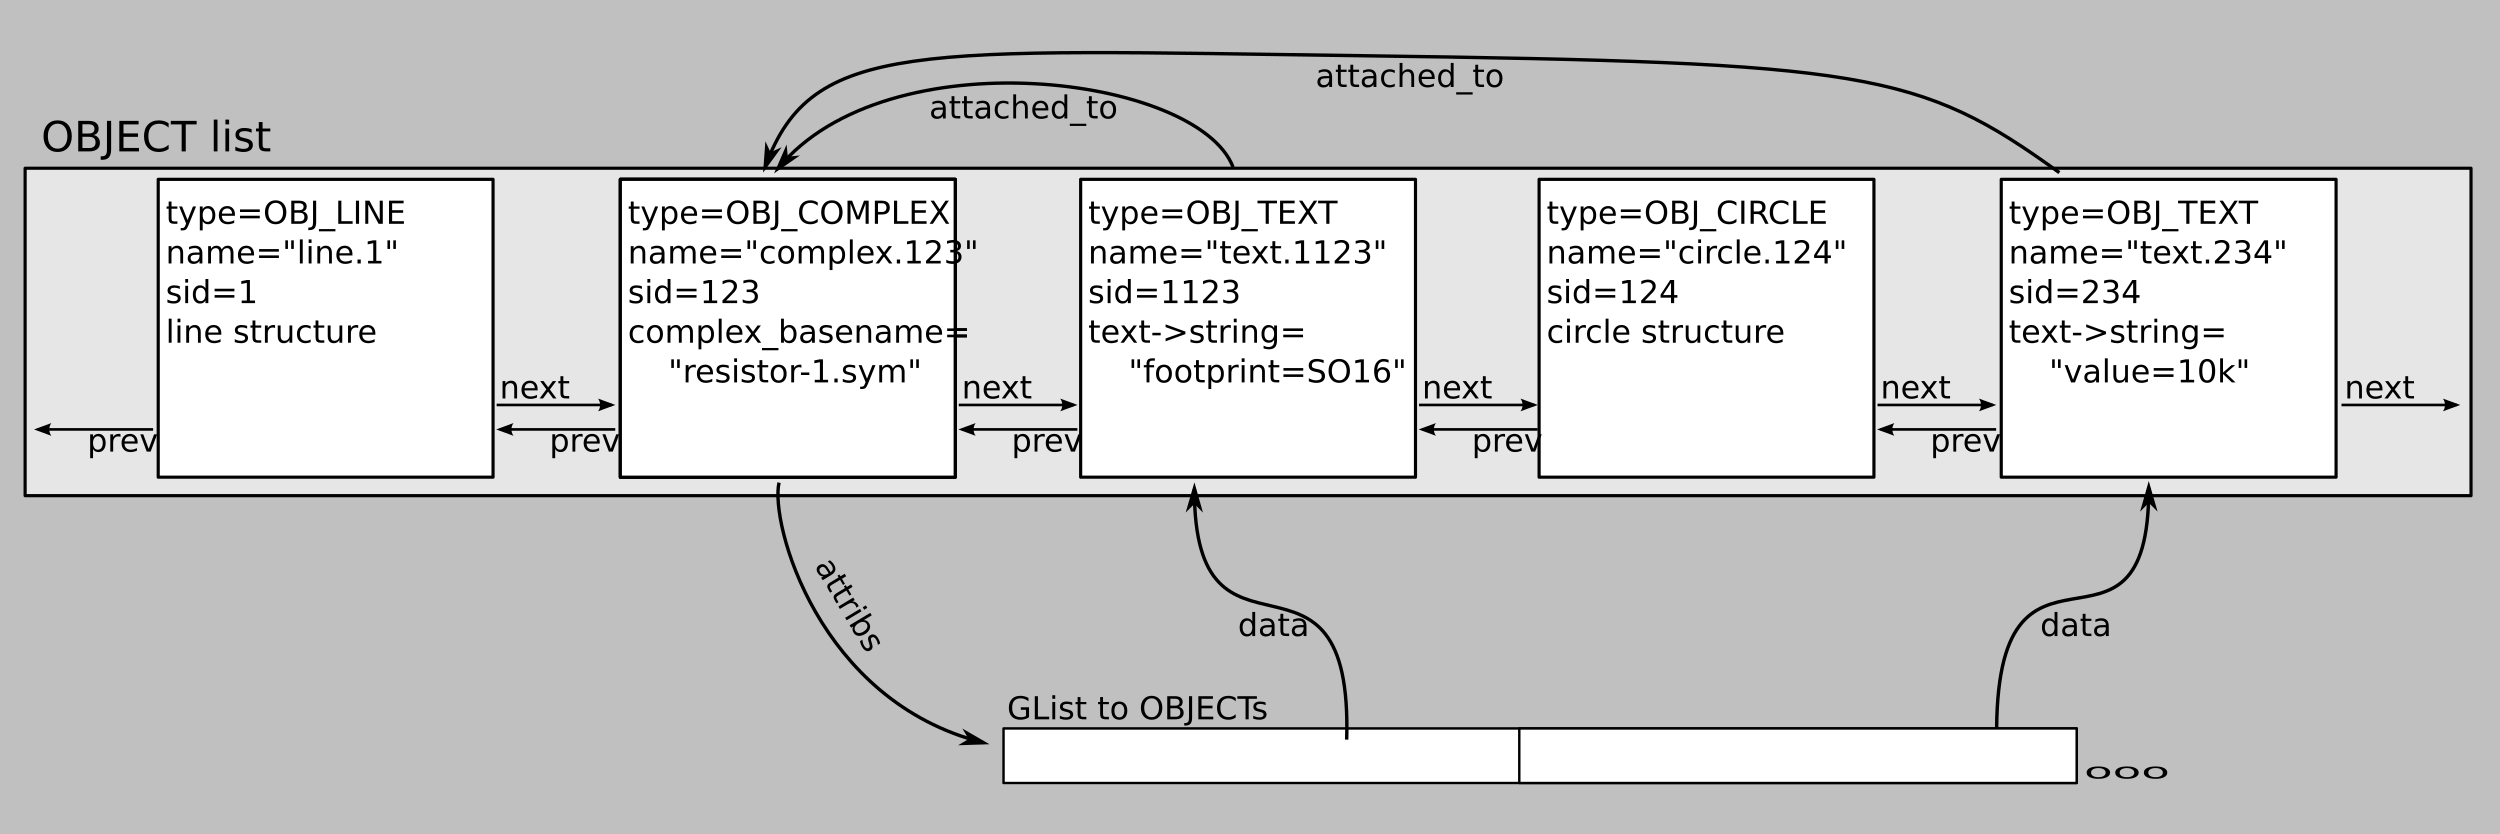
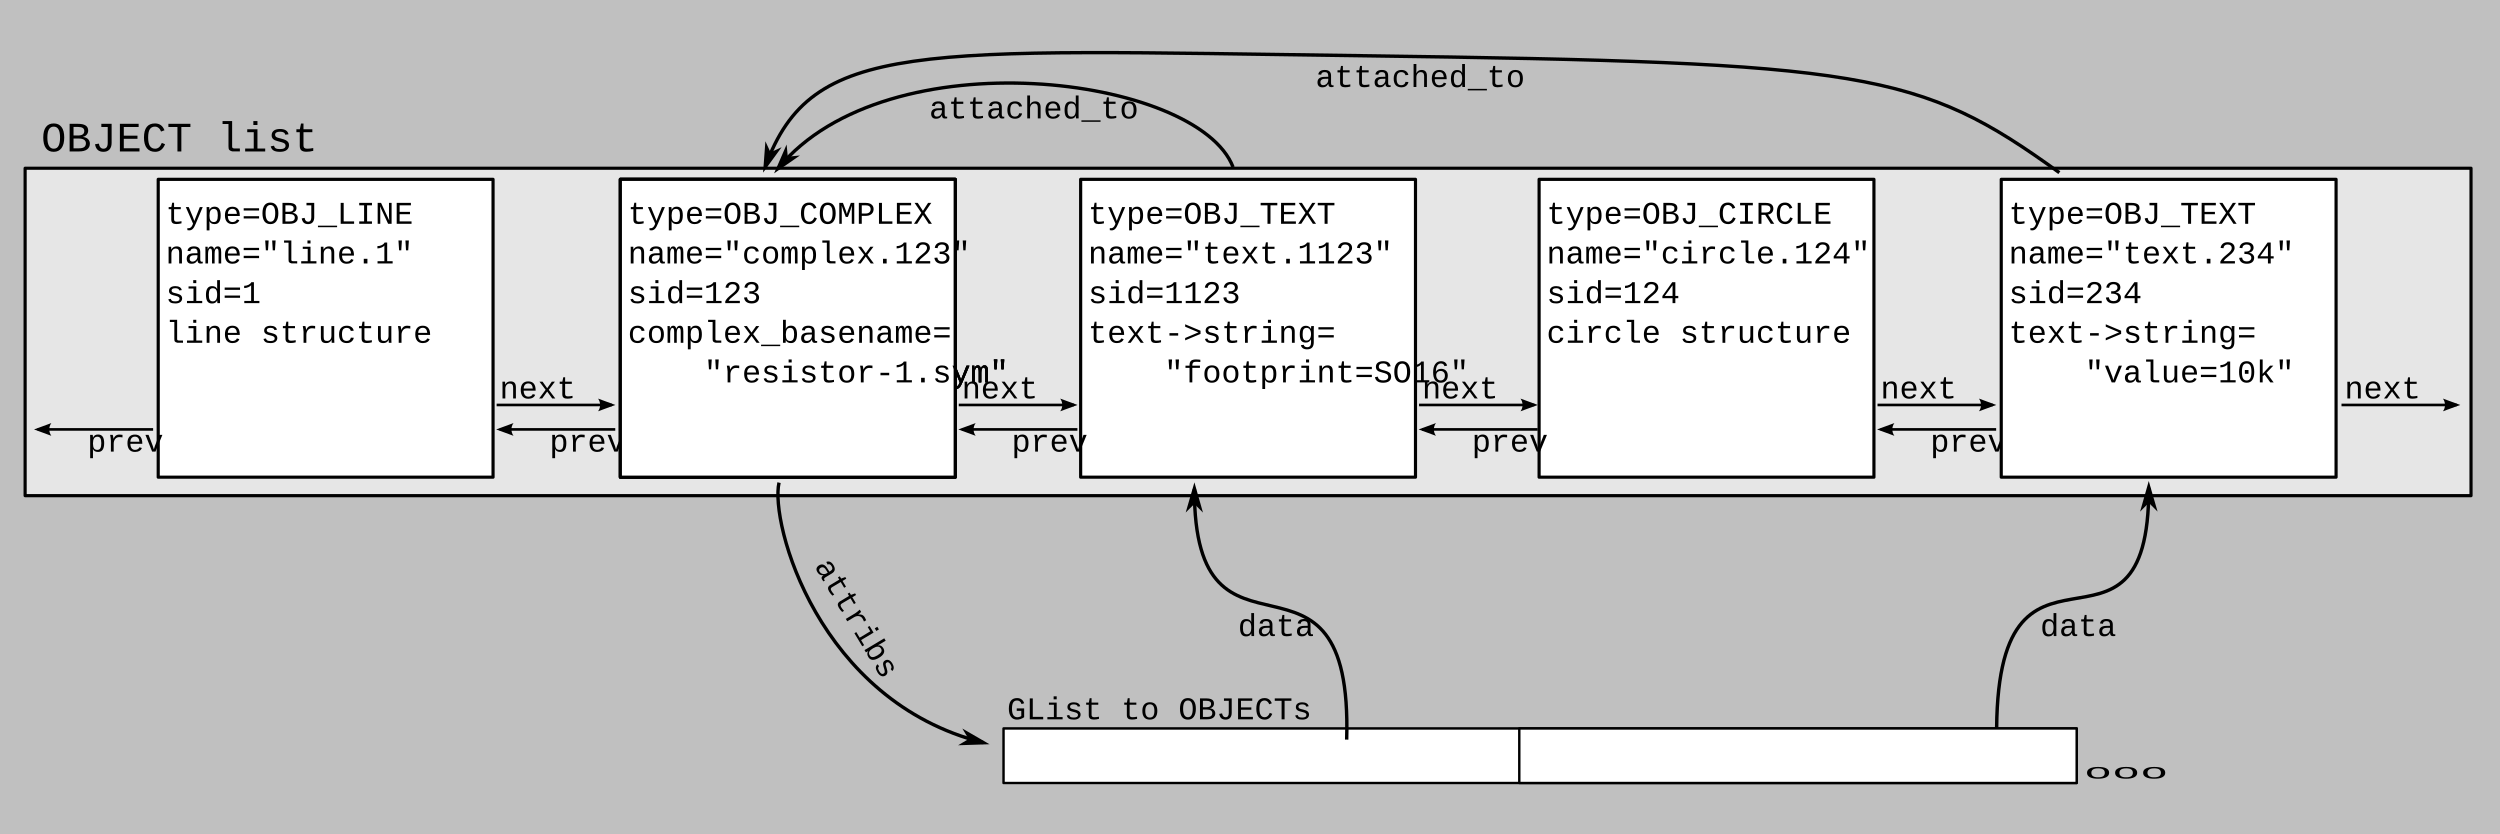
<svg xmlns="http://www.w3.org/2000/svg" width="600" height="200" id="svg2" version="1.0">
  <defs id="defs4">
    <marker orient="auto" refY="0.0" refX="0.0" id="Arrow2Mend" style="overflow:visible;">
      <path id="path3537" style="font-size:12.0;fill-rule:evenodd;stroke-width:0.625;stroke-linejoin:round;" d="M 8.719,4.034 L -2.207,0.016 L 8.719,-4.002 C 6.973,-1.63 6.983,1.616 8.719,4.034 z " transform="scale(0.6) rotate(180) translate(0,0)" />
    </marker>
    <marker orient="auto" refY="0" refX="0" id="Arrow1Mend" style="overflow:visible">
      <path id="path3406" d="M 0,0 L 5,-5 L -12.5,0 L 5,5 L 0,0 z" style="fill-rule:evenodd;stroke:#000000;stroke-width:1pt;marker-start:none" transform="matrix(-0.4,0,0,-0.4,-4,0)" />
    </marker>
  </defs>
  <g id="layer1">
    <rect style="opacity:1;fill:#c0c0c0;fill-opacity:1;fill-rule:nonzero;stroke:none;stroke-width:3;stroke-linecap:round;stroke-linejoin:round;stroke-miterlimit:4;stroke-dasharray:none;stroke-dashoffset:0;stroke-opacity:1" id="rect3363" width="620.663" height="219.651" x="-9.963" y="-7.282" />
-     <text xml:space="preserve" style="font-size:15.462px;font-style:normal;font-weight:normal;fill:#000000;fill-opacity:1;stroke:none;stroke-width:1px;stroke-linecap:butt;stroke-linejoin:miter;stroke-opacity:1;font-family:Bitstream Vera Sans" x="201.454" y="48.47" id="text3199">
+     <text xml:space="preserve" style="font-size:15.462px;font-style:normal;font-weight:normal;fill:#000000;fill-opacity:1;stroke:none;stroke-width:1px;stroke-linecap:butt;stroke-linejoin:miter;stroke-opacity:1;font-family:Courier New;-inkscape-font-specification:Courier New" x="201.454" y="48.47" id="text3199">
      <tspan x="201.454" y="48.47" id="tspan3209" />
    </text>
    <path style="opacity:1;fill:none;fill-opacity:0.75;fill-rule:evenodd;stroke:#000000;stroke-width:3;stroke-linecap:butt;stroke-linejoin:miter;stroke-miterlimit:4;stroke-dasharray:none;stroke-opacity:1" d="M -61.032,-2.607 L -2.347,-2.607 L -2.347,-53.076" id="path2579" />
    <path id="path3357" d="M 663.664,204.593 L 604.979,204.593 L 604.979,255.062" style="opacity:1;fill:none;fill-opacity:0.75;fill-rule:evenodd;stroke:#000000;stroke-width:3;stroke-linecap:butt;stroke-linejoin:miter;stroke-miterlimit:4;stroke-dasharray:none;stroke-opacity:1" />
    <path style="opacity:1;fill:none;fill-opacity:0.75;fill-rule:evenodd;stroke:#000000;stroke-width:3;stroke-linecap:butt;stroke-linejoin:miter;stroke-miterlimit:4;stroke-dasharray:none;stroke-opacity:1" d="M 661.16,-2.167 L 602.475,-2.167 L 602.475,-52.636" id="path3359" />
    <path id="path3361" d="M 0.45,264.158 L 0.45,205.473 L -50.019,205.473" style="opacity:1;fill:none;fill-opacity:0.75;fill-rule:evenodd;stroke:#000000;stroke-width:3;stroke-linecap:butt;stroke-linejoin:miter;stroke-miterlimit:4;stroke-dasharray:none;stroke-opacity:1" />
    <rect style="fill:#cccccc;fill-opacity:1;fill-rule:nonzero;stroke:none;stroke-width:1.289;stroke-linecap:round;stroke-linejoin:round;stroke-miterlimit:4;stroke-dasharray:none;stroke-dashoffset:0;stroke-opacity:1" id="rect2828" width="0" height="26" x="23.745" y="1139.932" transform="matrix(0,-1,1,0,0,0)" />
    <rect style="opacity:1;fill:#ffffff;fill-opacity:1;fill-rule:nonzero;stroke:#000000;stroke-width:0.76;stroke-linecap:round;stroke-linejoin:round;stroke-miterlimit:4;stroke-dasharray:none;stroke-dashoffset:0;stroke-opacity:1" id="rect2725" width="80.36" height="71.486" x="148.887" y="43.037" />
-     <text xml:space="preserve" style="font-size:7.613px;font-style:normal;font-weight:normal;fill:#000000;fill-opacity:1;stroke:none;stroke-width:1px;stroke-linecap:butt;stroke-linejoin:miter;stroke-opacity:1;font-family:Bitstream Vera Sans" x="150.69" y="53.714" id="text2713">
+     <text xml:space="preserve" style="font-size:7.613px;font-style:normal;font-weight:normal;fill:#000000;fill-opacity:1;stroke:none;stroke-width:1px;stroke-linecap:butt;stroke-linejoin:miter;stroke-opacity:1;font-family:Courier New;-inkscape-font-specification:Courier New" x="150.69" y="53.714" id="text2713">
      <tspan id="tspan2715" x="150.69" y="53.714">type=OBJ_COMPLEX</tspan>
      <tspan x="150.69" y="63.23" id="tspan2719">name="complex.1"</tspan>
      <tspan x="150.69" y="72.747" id="tspan2717">sid=123</tspan>
      <tspan x="150.69" y="82.263" id="tspan2721">complex_basename=</tspan>
      <tspan x="150.69" y="91.78" id="tspan2723">    "resistor-1.sym"</tspan>
    </text>
    <rect y="174.822" x="240.848" height="13.101" width="257.556" id="rect3503" style="opacity:1;fill:#ffffff;fill-opacity:1;fill-rule:nonzero;stroke:#000000;stroke-width:0.582;stroke-linecap:round;stroke-linejoin:round;stroke-miterlimit:4;stroke-dasharray:none;stroke-dashoffset:0;stroke-opacity:1" />
    <rect style="opacity:1;fill:#e6e6e6;fill-opacity:1;fill-rule:nonzero;stroke:#000000;stroke-width:0.76;stroke-linecap:round;stroke-linejoin:round;stroke-miterlimit:4;stroke-dasharray:none;stroke-dashoffset:0;stroke-opacity:1" id="rect4361" width="587.016" height="78.585" x="6.029" y="40.375" />
    <g id="g4305" transform="matrix(0.6344291,0,0,0.6344291,-23.6669,-134.8403)">
      <path id="path3505" d="M 225.175,365.734 L 268.774,365.734" style="fill:none;fill-opacity:0.75;fill-rule:evenodd;stroke:#000000;stroke-width:1px;stroke-linecap:butt;stroke-linejoin:miter;marker-end:url(#Arrow2Mend);stroke-opacity:1" />
-       <text id="text4291" y="363.269" x="226.323" style="font-size:12px;font-style:normal;font-weight:normal;fill:#000000;fill-opacity:1;stroke:none;stroke-width:1px;stroke-linecap:butt;stroke-linejoin:miter;stroke-opacity:1;font-family:Bitstream Vera Sans" xml:space="preserve">
+       <text id="text4291" y="363.269" x="226.323" style="font-size:12px;font-style:normal;font-weight:normal;fill:#000000;fill-opacity:1;stroke:none;stroke-width:1px;stroke-linecap:butt;stroke-linejoin:miter;stroke-opacity:1;font-family:Courier New;-inkscape-font-specification:Courier New" xml:space="preserve">
        <tspan y="363.269" x="226.323" id="tspan4293">next</tspan>
      </text>
-       <text id="text4295" y="383.386" x="245.154" style="font-size:12px;font-style:normal;font-weight:normal;fill:#000000;fill-opacity:1;stroke:none;stroke-width:1px;stroke-linecap:butt;stroke-linejoin:miter;stroke-opacity:1;font-family:Bitstream Vera Sans" xml:space="preserve">
+       <text id="text4295" y="383.386" x="245.154" style="font-size:12px;font-style:normal;font-weight:normal;fill:#000000;fill-opacity:1;stroke:none;stroke-width:1px;stroke-linecap:butt;stroke-linejoin:miter;stroke-opacity:1;font-family:Courier New;-inkscape-font-specification:Courier New" xml:space="preserve">
        <tspan y="383.386" x="245.154" id="tspan4297">prev</tspan>
      </text>
      <path id="path4299" d="M 270.051,374.983 L 226.329,374.983" style="fill:none;fill-opacity:0.75;fill-rule:evenodd;stroke:#000000;stroke-width:1px;stroke-linecap:butt;stroke-linejoin:miter;marker-end:url(#Arrow2Mend);stroke-opacity:1" />
    </g>
-     <text xml:space="preserve" style="font-size:7.613px;font-style:normal;font-weight:normal;fill:#000000;fill-opacity:1;stroke:none;stroke-width:1px;stroke-linecap:butt;stroke-linejoin:miter;stroke-opacity:1;font-family:Bitstream Vera Sans" x="216.986" y="-97.717" id="text4301" transform="matrix(0.5142238,0.857656,-0.857656,0.5142238,0,0)">
+     <text xml:space="preserve" style="font-size:7.613px;font-style:normal;font-weight:normal;fill:#000000;fill-opacity:1;stroke:none;stroke-width:1px;stroke-linecap:butt;stroke-linejoin:miter;stroke-opacity:1;font-family:Courier New;-inkscape-font-specification:Courier New" x="216.986" y="-97.717" id="text4301" transform="matrix(0.5142238,0.857656,-0.857656,0.5142238,0,0)">
      <tspan id="tspan4303" x="216.986" y="-97.717">attribs</tspan>
    </text>
-     <text xml:space="preserve" style="font-size:7.613px;font-style:normal;font-weight:normal;fill:#000000;fill-opacity:1;stroke:none;stroke-width:1px;stroke-linecap:butt;stroke-linejoin:miter;stroke-opacity:1;font-family:Bitstream Vera Sans" x="241.702" y="172.632" id="text4313">
+     <text xml:space="preserve" style="font-size:7.613px;font-style:normal;font-weight:normal;fill:#000000;fill-opacity:1;stroke:none;stroke-width:1px;stroke-linecap:butt;stroke-linejoin:miter;stroke-opacity:1;font-family:Courier New;-inkscape-font-specification:Courier New" x="241.702" y="172.632" id="text4313">
      <tspan x="241.702" y="172.632" id="tspan4921">GList to OBJECTs</tspan>
    </text>
    <rect y="43.037" x="148.887" height="71.486" width="80.36" id="rect4319" style="opacity:1;fill:#ffffff;fill-opacity:1;fill-rule:nonzero;stroke:#000000;stroke-width:0.76;stroke-linecap:round;stroke-linejoin:round;stroke-miterlimit:4;stroke-dasharray:none;stroke-dashoffset:0;stroke-opacity:1" />
-     <text id="text4321" y="53.714" x="150.69" style="font-size:7.613px;font-style:normal;font-weight:normal;fill:#000000;fill-opacity:1;stroke:none;stroke-width:1px;stroke-linecap:butt;stroke-linejoin:miter;stroke-opacity:1;font-family:Bitstream Vera Sans" xml:space="preserve">
+     <text id="text4321" y="53.714" x="150.69" style="font-size:7.613px;font-style:normal;font-weight:normal;fill:#000000;fill-opacity:1;stroke:none;stroke-width:1px;stroke-linecap:butt;stroke-linejoin:miter;stroke-opacity:1;font-family:Courier New;-inkscape-font-specification:Courier New" xml:space="preserve">
      <tspan y="53.714" x="150.69" id="tspan4323">type=OBJ_COMPLEX</tspan>
      <tspan id="tspan4325" y="63.23" x="150.69">name="complex.1"</tspan>
      <tspan id="tspan4327" y="72.747" x="150.69">sid=123</tspan>
      <tspan id="tspan4329" y="82.263" x="150.69">complex_basename=</tspan>
      <tspan id="tspan4331" y="91.78" x="150.69">    "resistor-1.sym"</tspan>
    </text>
    <rect style="opacity:1;fill:#ffffff;fill-opacity:1;fill-rule:nonzero;stroke:#000000;stroke-width:0.76;stroke-linecap:round;stroke-linejoin:round;stroke-miterlimit:4;stroke-dasharray:none;stroke-dashoffset:0;stroke-opacity:1" id="rect4333" width="80.36" height="71.486" x="148.887" y="43.037" />
-     <text xml:space="preserve" style="font-size:7.613px;font-style:normal;font-weight:normal;fill:#000000;fill-opacity:1;stroke:none;stroke-width:1px;stroke-linecap:butt;stroke-linejoin:miter;stroke-opacity:1;font-family:Bitstream Vera Sans" x="150.69" y="53.714" id="text4335">
+     <text xml:space="preserve" style="font-size:7.613px;font-style:normal;font-weight:normal;fill:#000000;fill-opacity:1;stroke:none;stroke-width:1px;stroke-linecap:butt;stroke-linejoin:miter;stroke-opacity:1;font-family:Courier New;-inkscape-font-specification:Courier New" x="150.69" y="53.714" id="text4335">
      <tspan id="tspan4337" x="150.69" y="53.714">type=OBJ_COMPLEX</tspan>
      <tspan x="150.69" y="63.23" id="tspan4339">name="complex.1"</tspan>
      <tspan x="150.69" y="72.747" id="tspan4341">sid=123</tspan>
      <tspan x="150.69" y="82.263" id="tspan4343">complex_basename=</tspan>
      <tspan x="150.69" y="91.78" id="tspan4345">    "resistor-1.sym"</tspan>
    </text>
    <rect y="43.037" x="148.887" height="71.486" width="80.36" id="rect4347" style="opacity:1;fill:#ffffff;fill-opacity:1;fill-rule:nonzero;stroke:#000000;stroke-width:0.76;stroke-linecap:round;stroke-linejoin:round;stroke-miterlimit:4;stroke-dasharray:none;stroke-dashoffset:0;stroke-opacity:1" />
-     <text id="text4349" y="53.714" x="150.69" style="font-size:7.613px;font-style:normal;font-weight:normal;fill:#000000;fill-opacity:1;stroke:none;stroke-width:1px;stroke-linecap:butt;stroke-linejoin:miter;stroke-opacity:1;font-family:Bitstream Vera Sans" xml:space="preserve">
+     <text id="text4349" y="53.714" x="150.69" style="font-size:7.613px;font-style:normal;font-weight:normal;fill:#000000;fill-opacity:1;stroke:none;stroke-width:1px;stroke-linecap:butt;stroke-linejoin:miter;stroke-opacity:1;font-family:Courier New;-inkscape-font-specification:Courier New" xml:space="preserve">
      <tspan y="53.714" x="150.69" id="tspan4351">type=OBJ_COMPLEX</tspan>
      <tspan id="tspan4353" y="63.23" x="150.69">name="complex.123"</tspan>
      <tspan id="tspan4355" y="72.747" x="150.69">sid=123</tspan>
      <tspan id="tspan4357" y="82.263" x="150.69">complex_basename=</tspan>
      <tspan id="tspan4359" y="91.78" x="150.69">    "resistor-1.sym"</tspan>
    </text>
    <rect y="43.037" x="37.972" height="71.486" width="80.36" id="rect4375" style="opacity:1;fill:#ffffff;fill-opacity:1;fill-rule:nonzero;stroke:#000000;stroke-width:0.76;stroke-linecap:round;stroke-linejoin:round;stroke-miterlimit:4;stroke-dasharray:none;stroke-dashoffset:0;stroke-opacity:1" />
-     <text id="text4377" y="53.714" x="39.776" style="font-size:7.613px;font-style:normal;font-weight:normal;fill:#000000;fill-opacity:1;stroke:none;stroke-width:1px;stroke-linecap:butt;stroke-linejoin:miter;stroke-opacity:1;font-family:Bitstream Vera Sans" xml:space="preserve">
+     <text id="text4377" y="53.714" x="39.776" style="font-size:7.613px;font-style:normal;font-weight:normal;fill:#000000;fill-opacity:1;stroke:none;stroke-width:1px;stroke-linecap:butt;stroke-linejoin:miter;stroke-opacity:1;font-family:Courier New;-inkscape-font-specification:Courier New" xml:space="preserve">
      <tspan y="53.714" x="39.776" id="tspan4379">type=OBJ_LINE</tspan>
      <tspan id="tspan4381" y="63.23" x="39.776">name="line.1"</tspan>
      <tspan id="tspan4383" y="72.747" x="39.776">sid=1</tspan>
      <tspan id="tspan4387" y="82.263" x="39.776">line structure</tspan>
    </text>
    <rect style="opacity:1;fill:#ffffff;fill-opacity:1;fill-rule:nonzero;stroke:#000000;stroke-width:0.76;stroke-linecap:round;stroke-linejoin:round;stroke-miterlimit:4;stroke-dasharray:none;stroke-dashoffset:0;stroke-opacity:1" id="rect4389" width="80.36" height="71.486" x="369.384" y="43.037" />
-     <text xml:space="preserve" style="font-size:7.613px;font-style:normal;font-weight:normal;fill:#000000;fill-opacity:1;stroke:none;stroke-width:1px;stroke-linecap:butt;stroke-linejoin:miter;stroke-opacity:1;font-family:Bitstream Vera Sans" x="371.188" y="53.714" id="text4391">
+     <text xml:space="preserve" style="font-size:7.613px;font-style:normal;font-weight:normal;fill:#000000;fill-opacity:1;stroke:none;stroke-width:1px;stroke-linecap:butt;stroke-linejoin:miter;stroke-opacity:1;font-family:Courier New;-inkscape-font-specification:Courier New" x="371.188" y="53.714" id="text4391">
      <tspan id="tspan4393" x="371.188" y="53.714">type=OBJ_CIRCLE</tspan>
      <tspan x="371.188" y="63.23" id="tspan4395">name="circle.124"</tspan>
      <tspan x="371.188" y="72.747" id="tspan4397">sid=124</tspan>
      <tspan x="371.188" y="82.263" id="tspan4401">circle structure</tspan>
    </text>
    <rect y="43.037" x="259.357" height="71.486" width="80.36" id="rect4403" style="opacity:1;fill:#ffffff;fill-opacity:1;fill-rule:nonzero;stroke:#000000;stroke-width:0.76;stroke-linecap:round;stroke-linejoin:round;stroke-miterlimit:4;stroke-dasharray:none;stroke-dashoffset:0;stroke-opacity:1" />
-     <text id="text4405" y="53.714" x="261.161" style="font-size:7.613px;font-style:normal;font-weight:normal;fill:#000000;fill-opacity:1;stroke:none;stroke-width:1px;stroke-linecap:butt;stroke-linejoin:miter;stroke-opacity:1;font-family:Bitstream Vera Sans" xml:space="preserve">
+     <text id="text4405" y="53.714" x="261.161" style="font-size:7.613px;font-style:normal;font-weight:normal;fill:#000000;fill-opacity:1;stroke:none;stroke-width:1px;stroke-linecap:butt;stroke-linejoin:miter;stroke-opacity:1;font-family:Courier New;-inkscape-font-specification:Courier New" xml:space="preserve">
      <tspan y="53.714" x="261.161" id="tspan4407">type=OBJ_TEXT</tspan>
      <tspan id="tspan4409" y="63.23" x="261.161">name="text.1123"</tspan>
      <tspan id="tspan4411" y="72.747" x="261.161">sid=1123</tspan>
      <tspan id="tspan4413" y="82.263" x="261.161">text-&gt;string=</tspan>
      <tspan id="tspan4415" y="91.78" x="261.161">    "footprint=SO16"</tspan>
    </text>
    <g id="g4417" transform="matrix(0.6344291,0,0,0.6344291,197.7178,-134.8403)">
      <path style="fill:none;fill-opacity:0.75;fill-rule:evenodd;stroke:#000000;stroke-width:1px;stroke-linecap:butt;stroke-linejoin:miter;marker-end:url(#Arrow2Mend);stroke-opacity:1" d="M 225.175,365.734 L 268.774,365.734" id="path4419" />
-       <text xml:space="preserve" style="font-size:12px;font-style:normal;font-weight:normal;fill:#000000;fill-opacity:1;stroke:none;stroke-width:1px;stroke-linecap:butt;stroke-linejoin:miter;stroke-opacity:1;font-family:Bitstream Vera Sans" x="226.323" y="363.269" id="text4421">
+       <text xml:space="preserve" style="font-size:12px;font-style:normal;font-weight:normal;fill:#000000;fill-opacity:1;stroke:none;stroke-width:1px;stroke-linecap:butt;stroke-linejoin:miter;stroke-opacity:1;font-family:Courier New;-inkscape-font-specification:Courier New" x="226.323" y="363.269" id="text4421">
        <tspan id="tspan4423" x="226.323" y="363.269">next</tspan>
      </text>
-       <text xml:space="preserve" style="font-size:12px;font-style:normal;font-weight:normal;fill:#000000;fill-opacity:1;stroke:none;stroke-width:1px;stroke-linecap:butt;stroke-linejoin:miter;stroke-opacity:1;font-family:Bitstream Vera Sans" x="245.154" y="383.386" id="text4425">
+       <text xml:space="preserve" style="font-size:12px;font-style:normal;font-weight:normal;fill:#000000;fill-opacity:1;stroke:none;stroke-width:1px;stroke-linecap:butt;stroke-linejoin:miter;stroke-opacity:1;font-family:Courier New;-inkscape-font-specification:Courier New" x="245.154" y="383.386" id="text4425">
        <tspan id="tspan4427" x="245.154" y="383.386">prev</tspan>
      </text>
      <path style="fill:none;fill-opacity:0.75;fill-rule:evenodd;stroke:#000000;stroke-width:1px;stroke-linecap:butt;stroke-linejoin:miter;marker-end:url(#Arrow2Mend);stroke-opacity:1" d="M 270.051,374.983 L 226.329,374.983" id="path4429" />
    </g>
    <g transform="matrix(0.6344291,0,0,0.6344291,87.24728,-134.8403)" id="g4431">
      <path style="fill:none;fill-opacity:0.75;fill-rule:evenodd;stroke:#000000;stroke-width:1px;stroke-linecap:butt;stroke-linejoin:miter;marker-end:url(#Arrow2Mend);stroke-opacity:1" d="M 225.175,365.734 L 268.774,365.734" id="path4433" />
-       <text xml:space="preserve" style="font-size:12px;font-style:normal;font-weight:normal;fill:#000000;fill-opacity:1;stroke:none;stroke-width:1px;stroke-linecap:butt;stroke-linejoin:miter;stroke-opacity:1;font-family:Bitstream Vera Sans" x="226.323" y="363.269" id="text4435">
+       <text xml:space="preserve" style="font-size:12px;font-style:normal;font-weight:normal;fill:#000000;fill-opacity:1;stroke:none;stroke-width:1px;stroke-linecap:butt;stroke-linejoin:miter;stroke-opacity:1;font-family:Courier New;-inkscape-font-specification:Courier New" x="226.323" y="363.269" id="text4435">
        <tspan id="tspan4437" x="226.323" y="363.269">next</tspan>
      </text>
-       <text xml:space="preserve" style="font-size:12px;font-style:normal;font-weight:normal;fill:#000000;fill-opacity:1;stroke:none;stroke-width:1px;stroke-linecap:butt;stroke-linejoin:miter;stroke-opacity:1;font-family:Bitstream Vera Sans" x="245.154" y="383.386" id="text4439">
+       <text xml:space="preserve" style="font-size:12px;font-style:normal;font-weight:normal;fill:#000000;fill-opacity:1;stroke:none;stroke-width:1px;stroke-linecap:butt;stroke-linejoin:miter;stroke-opacity:1;font-family:Courier New;-inkscape-font-specification:Courier New" x="245.154" y="383.386" id="text4439">
        <tspan id="tspan4441" x="245.154" y="383.386">prev</tspan>
      </text>
      <path style="fill:none;fill-opacity:0.75;fill-rule:evenodd;stroke:#000000;stroke-width:1px;stroke-linecap:butt;stroke-linejoin:miter;marker-end:url(#Arrow2Mend);stroke-opacity:1" d="M 270.051,374.983 L 226.329,374.983" id="path4443" />
    </g>
-     <text id="text4453" y="108.391" x="20.952" style="font-size:7.613px;font-style:normal;font-weight:normal;fill:#000000;fill-opacity:1;stroke:none;stroke-width:1px;stroke-linecap:butt;stroke-linejoin:miter;stroke-opacity:1;font-family:Bitstream Vera Sans" xml:space="preserve">
+     <text id="text4453" y="108.391" x="20.952" style="font-size:7.613px;font-style:normal;font-weight:normal;fill:#000000;fill-opacity:1;stroke:none;stroke-width:1px;stroke-linecap:butt;stroke-linejoin:miter;stroke-opacity:1;font-family:Courier New;-inkscape-font-specification:Courier New" xml:space="preserve">
      <tspan y="108.391" x="20.952" id="tspan4455">prev</tspan>
    </text>
    <path id="path4457" d="M 36.747,103.06 L 9.008,103.06" style="fill:none;fill-opacity:0.75;fill-rule:evenodd;stroke:#000000;stroke-width:0.634px;stroke-linecap:butt;stroke-linejoin:miter;marker-end:url(#Arrow2Mend);stroke-opacity:1" />
    <g transform="matrix(0.6344291,0,0,0.6344291,307.7446,-134.8403)" id="g4461">
      <path style="fill:none;fill-opacity:0.75;fill-rule:evenodd;stroke:#000000;stroke-width:1px;stroke-linecap:butt;stroke-linejoin:miter;marker-end:url(#Arrow2Mend);stroke-opacity:1" d="M 225.175,365.734 L 268.774,365.734" id="path4463" />
-       <text xml:space="preserve" style="font-size:12px;font-style:normal;font-weight:normal;fill:#000000;fill-opacity:1;stroke:none;stroke-width:1px;stroke-linecap:butt;stroke-linejoin:miter;stroke-opacity:1;font-family:Bitstream Vera Sans" x="226.323" y="363.269" id="text4465">
+       <text xml:space="preserve" style="font-size:12px;font-style:normal;font-weight:normal;fill:#000000;fill-opacity:1;stroke:none;stroke-width:1px;stroke-linecap:butt;stroke-linejoin:miter;stroke-opacity:1;font-family:Courier New;-inkscape-font-specification:Courier New" x="226.323" y="363.269" id="text4465">
        <tspan id="tspan4467" x="226.323" y="363.269">next</tspan>
      </text>
-       <text xml:space="preserve" style="font-size:12px;font-style:normal;font-weight:normal;fill:#000000;fill-opacity:1;stroke:none;stroke-width:1px;stroke-linecap:butt;stroke-linejoin:miter;stroke-opacity:1;font-family:Bitstream Vera Sans" x="245.154" y="383.386" id="text4469">
+       <text xml:space="preserve" style="font-size:12px;font-style:normal;font-weight:normal;fill:#000000;fill-opacity:1;stroke:none;stroke-width:1px;stroke-linecap:butt;stroke-linejoin:miter;stroke-opacity:1;font-family:Courier New;-inkscape-font-specification:Courier New" x="245.154" y="383.386" id="text4469">
        <tspan id="tspan4471" x="245.154" y="383.386">prev</tspan>
      </text>
      <path style="fill:none;fill-opacity:0.75;fill-rule:evenodd;stroke:#000000;stroke-width:1px;stroke-linecap:butt;stroke-linejoin:miter;marker-end:url(#Arrow2Mend);stroke-opacity:1" d="M 270.051,374.983 L 226.329,374.983" id="path4473" />
    </g>
    <rect y="43.037" x="480.298" height="71.486" width="80.36" id="rect4475" style="opacity:1;fill:#ffffff;fill-opacity:1;fill-rule:nonzero;stroke:#000000;stroke-width:0.76;stroke-linecap:round;stroke-linejoin:round;stroke-miterlimit:4;stroke-dasharray:none;stroke-dashoffset:0;stroke-opacity:1" />
-     <text id="text4477" y="53.714" x="482.102" style="font-size:7.613px;font-style:normal;font-weight:normal;fill:#000000;fill-opacity:1;stroke:none;stroke-width:1px;stroke-linecap:butt;stroke-linejoin:miter;stroke-opacity:1;font-family:Bitstream Vera Sans" xml:space="preserve">
+     <text id="text4477" y="53.714" x="482.102" style="font-size:7.613px;font-style:normal;font-weight:normal;fill:#000000;fill-opacity:1;stroke:none;stroke-width:1px;stroke-linecap:butt;stroke-linejoin:miter;stroke-opacity:1;font-family:Courier New;-inkscape-font-specification:Courier New" xml:space="preserve">
      <tspan y="53.714" x="482.102" id="tspan4479">type=OBJ_TEXT</tspan>
      <tspan id="tspan4481" y="63.23" x="482.102">name="text.234"</tspan>
      <tspan id="tspan4483" y="72.747" x="482.102">sid=234</tspan>
      <tspan id="tspan4485" y="82.263" x="482.102">text-&gt;string=</tspan>
      <tspan id="tspan4487" y="91.78" x="482.102">    "value=10k"</tspan>
    </text>
    <path style="fill:none;fill-opacity:0.75;fill-rule:evenodd;stroke:#000000;stroke-width:0.634px;stroke-linecap:butt;stroke-linejoin:miter;marker-end:url(#Arrow2Mend);stroke-opacity:1" d="M 561.96,97.192 L 589.62,97.192" id="path4507" />
-     <text xml:space="preserve" style="font-size:7.613px;font-style:normal;font-weight:normal;fill:#000000;fill-opacity:1;stroke:none;stroke-width:1px;stroke-linecap:butt;stroke-linejoin:miter;stroke-opacity:1;font-family:Bitstream Vera Sans" x="562.688" y="95.628" id="text4509">
+     <text xml:space="preserve" style="font-size:7.613px;font-style:normal;font-weight:normal;fill:#000000;fill-opacity:1;stroke:none;stroke-width:1px;stroke-linecap:butt;stroke-linejoin:miter;stroke-opacity:1;font-family:Courier New;-inkscape-font-specification:Courier New" x="562.688" y="95.628" id="text4509">
      <tspan id="tspan4511" x="562.688" y="95.628">next</tspan>
    </text>
    <path id="path4891" d="M 323.202,177.509 C 324.773,123.648 286.521,166.094 286.655,117.368" style="fill:none;fill-opacity:0.75;fill-rule:evenodd;stroke:#000000;stroke-width:0.817;stroke-linecap:butt;stroke-linejoin:miter;marker-end:url(#Arrow1Mend);stroke-miterlimit:4;stroke-dasharray:none;stroke-dashoffset:0;stroke-opacity:1" />
    <path style="fill:none;fill-opacity:0.75;fill-rule:evenodd;stroke:#000000;stroke-width:0.827;stroke-linecap:butt;stroke-linejoin:miter;marker-end:url(#Arrow1Mend);stroke-miterlimit:4;stroke-dasharray:none;stroke-dashoffset:0;stroke-opacity:1" d="M 479.2,177.37 C 478.509,118.978 515.839,166.337 515.704,117.07" id="path4893" />
-     <text xml:space="preserve" style="font-size:7.613px;font-style:normal;font-weight:normal;fill:#000000;fill-opacity:1;stroke:none;stroke-width:1px;stroke-linecap:butt;stroke-linejoin:miter;stroke-opacity:1;font-family:Bitstream Vera Sans" x="297.097" y="152.649" id="text4895">
+     <text xml:space="preserve" style="font-size:7.613px;font-style:normal;font-weight:normal;fill:#000000;fill-opacity:1;stroke:none;stroke-width:1px;stroke-linecap:butt;stroke-linejoin:miter;stroke-opacity:1;font-family:Courier New;-inkscape-font-specification:Courier New" x="297.097" y="152.649" id="text4895">
      <tspan id="tspan4897" x="297.097" y="152.649">data</tspan>
    </text>
-     <text xml:space="preserve" style="font-size:7.613px;font-style:normal;font-weight:normal;fill:#000000;fill-opacity:1;stroke:none;stroke-width:1px;stroke-linecap:butt;stroke-linejoin:miter;stroke-opacity:1;font-family:Bitstream Vera Sans" x="489.644" y="152.649" id="text4899">
+     <text xml:space="preserve" style="font-size:7.613px;font-style:normal;font-weight:normal;fill:#000000;fill-opacity:1;stroke:none;stroke-width:1px;stroke-linecap:butt;stroke-linejoin:miter;stroke-opacity:1;font-family:Courier New;-inkscape-font-specification:Courier New" x="489.644" y="152.649" id="text4899">
      <tspan id="tspan4901" x="489.644" y="152.649">data</tspan>
    </text>
    <rect style="opacity:1;fill:#ffffff;fill-opacity:1;fill-rule:nonzero;stroke:#000000;stroke-width:0.582;stroke-linecap:round;stroke-linejoin:round;stroke-miterlimit:4;stroke-dasharray:none;stroke-dashoffset:0;stroke-opacity:1" id="rect4903" width="133.776" height="13.101" x="364.628" y="174.822" />
-     <text xml:space="preserve" style="font-size:7.607px;font-style:normal;font-weight:normal;fill:#000000;fill-opacity:1;stroke:none;stroke-width:1px;stroke-linecap:butt;stroke-linejoin:miter;stroke-opacity:1;font-family:Bitstream Vera Sans" x="339.112" y="275.578" id="text4905" transform="scale(1.474945,0.6779913)">
+     <text xml:space="preserve" style="font-size:7.607px;font-style:normal;font-weight:normal;fill:#000000;fill-opacity:1;stroke:none;stroke-width:1px;stroke-linecap:butt;stroke-linejoin:miter;stroke-opacity:1;font-family:Courier New;-inkscape-font-specification:Courier New" x="339.112" y="275.578" id="text4905" transform="scale(1.474945,0.6779913)">
      <tspan id="tspan4907" x="339.112" y="275.578">ooo</tspan>
    </text>
    <path id="path4909" d="M 295.931,40.105 C 287.553,18.162 212.948,8.557 186.799,40.364" style="fill:none;fill-opacity:0.75;fill-rule:evenodd;stroke:#000000;stroke-width:0.817;stroke-linecap:butt;stroke-linejoin:miter;marker-end:url(#Arrow1Mend);stroke-miterlimit:4;stroke-dasharray:none;stroke-dashoffset:0;stroke-opacity:1" />
    <path style="fill:none;fill-opacity:0.75;fill-rule:evenodd;stroke:#000000;stroke-width:0.817;stroke-linecap:butt;stroke-linejoin:miter;marker-end:url(#Arrow1Mend);stroke-miterlimit:4;stroke-dasharray:none;stroke-dashoffset:0;stroke-opacity:1" d="M 494.246,41.436 C 460.546,17.073 447.963,15.011 326.5,13.368 C 219.712,11.923 194.852,9.533 183.693,39.92" id="path4911" />
-     <text xml:space="preserve" style="font-size:7.613px;font-style:normal;font-weight:normal;fill:#000000;fill-opacity:1;stroke:none;stroke-width:1px;stroke-linecap:butt;stroke-linejoin:miter;stroke-opacity:1;font-family:Bitstream Vera Sans" x="315.731" y="20.883" id="text4913">
+     <text xml:space="preserve" style="font-size:7.613px;font-style:normal;font-weight:normal;fill:#000000;fill-opacity:1;stroke:none;stroke-width:1px;stroke-linecap:butt;stroke-linejoin:miter;stroke-opacity:1;font-family:Courier New;-inkscape-font-specification:Courier New" x="315.731" y="20.883" id="text4913">
      <tspan id="tspan4915" x="315.731" y="20.883">attached_to</tspan>
    </text>
-     <text id="text4917" y="28.425" x="223.006" style="font-size:7.613px;font-style:normal;font-weight:normal;fill:#000000;fill-opacity:1;stroke:none;stroke-width:1px;stroke-linecap:butt;stroke-linejoin:miter;stroke-opacity:1;font-family:Bitstream Vera Sans" xml:space="preserve">
+     <text id="text4917" y="28.425" x="223.006" style="font-size:7.613px;font-style:normal;font-weight:normal;fill:#000000;fill-opacity:1;stroke:none;stroke-width:1px;stroke-linecap:butt;stroke-linejoin:miter;stroke-opacity:1;font-family:Courier New;-inkscape-font-specification:Courier New" xml:space="preserve">
      <tspan y="28.425" x="223.006" id="tspan4919">attached_to</tspan>
    </text>
-     <text xml:space="preserve" style="font-size:10.05px;font-style:normal;font-weight:normal;fill:#000000;fill-opacity:1;stroke:none;stroke-width:1px;stroke-linecap:butt;stroke-linejoin:miter;stroke-opacity:1;font-family:Bitstream Vera Sans" x="9.884" y="36.341" id="text4925">
+     <text xml:space="preserve" style="font-size:10.05px;font-style:normal;font-weight:normal;fill:#000000;fill-opacity:1;stroke:none;stroke-width:1px;stroke-linecap:butt;stroke-linejoin:miter;stroke-opacity:1;font-family:Courier New;-inkscape-font-specification:Courier New" x="9.884" y="36.341" id="text4925">
      <tspan id="tspan4927" x="9.884" y="36.341">OBJECT list</tspan>
    </text>
    <path style="fill:none;fill-opacity:0.75;fill-rule:evenodd;stroke:#000000;stroke-width:0.817;stroke-linecap:butt;stroke-linejoin:miter;marker-end:url(#Arrow1Mend);stroke-miterlimit:4;stroke-dasharray:none;stroke-dashoffset:0;stroke-opacity:1" d="M 186.966,115.829 C 184.742,125.55 196.364,168.293 235.933,178.228" id="path11087" />
  </g>
</svg>
